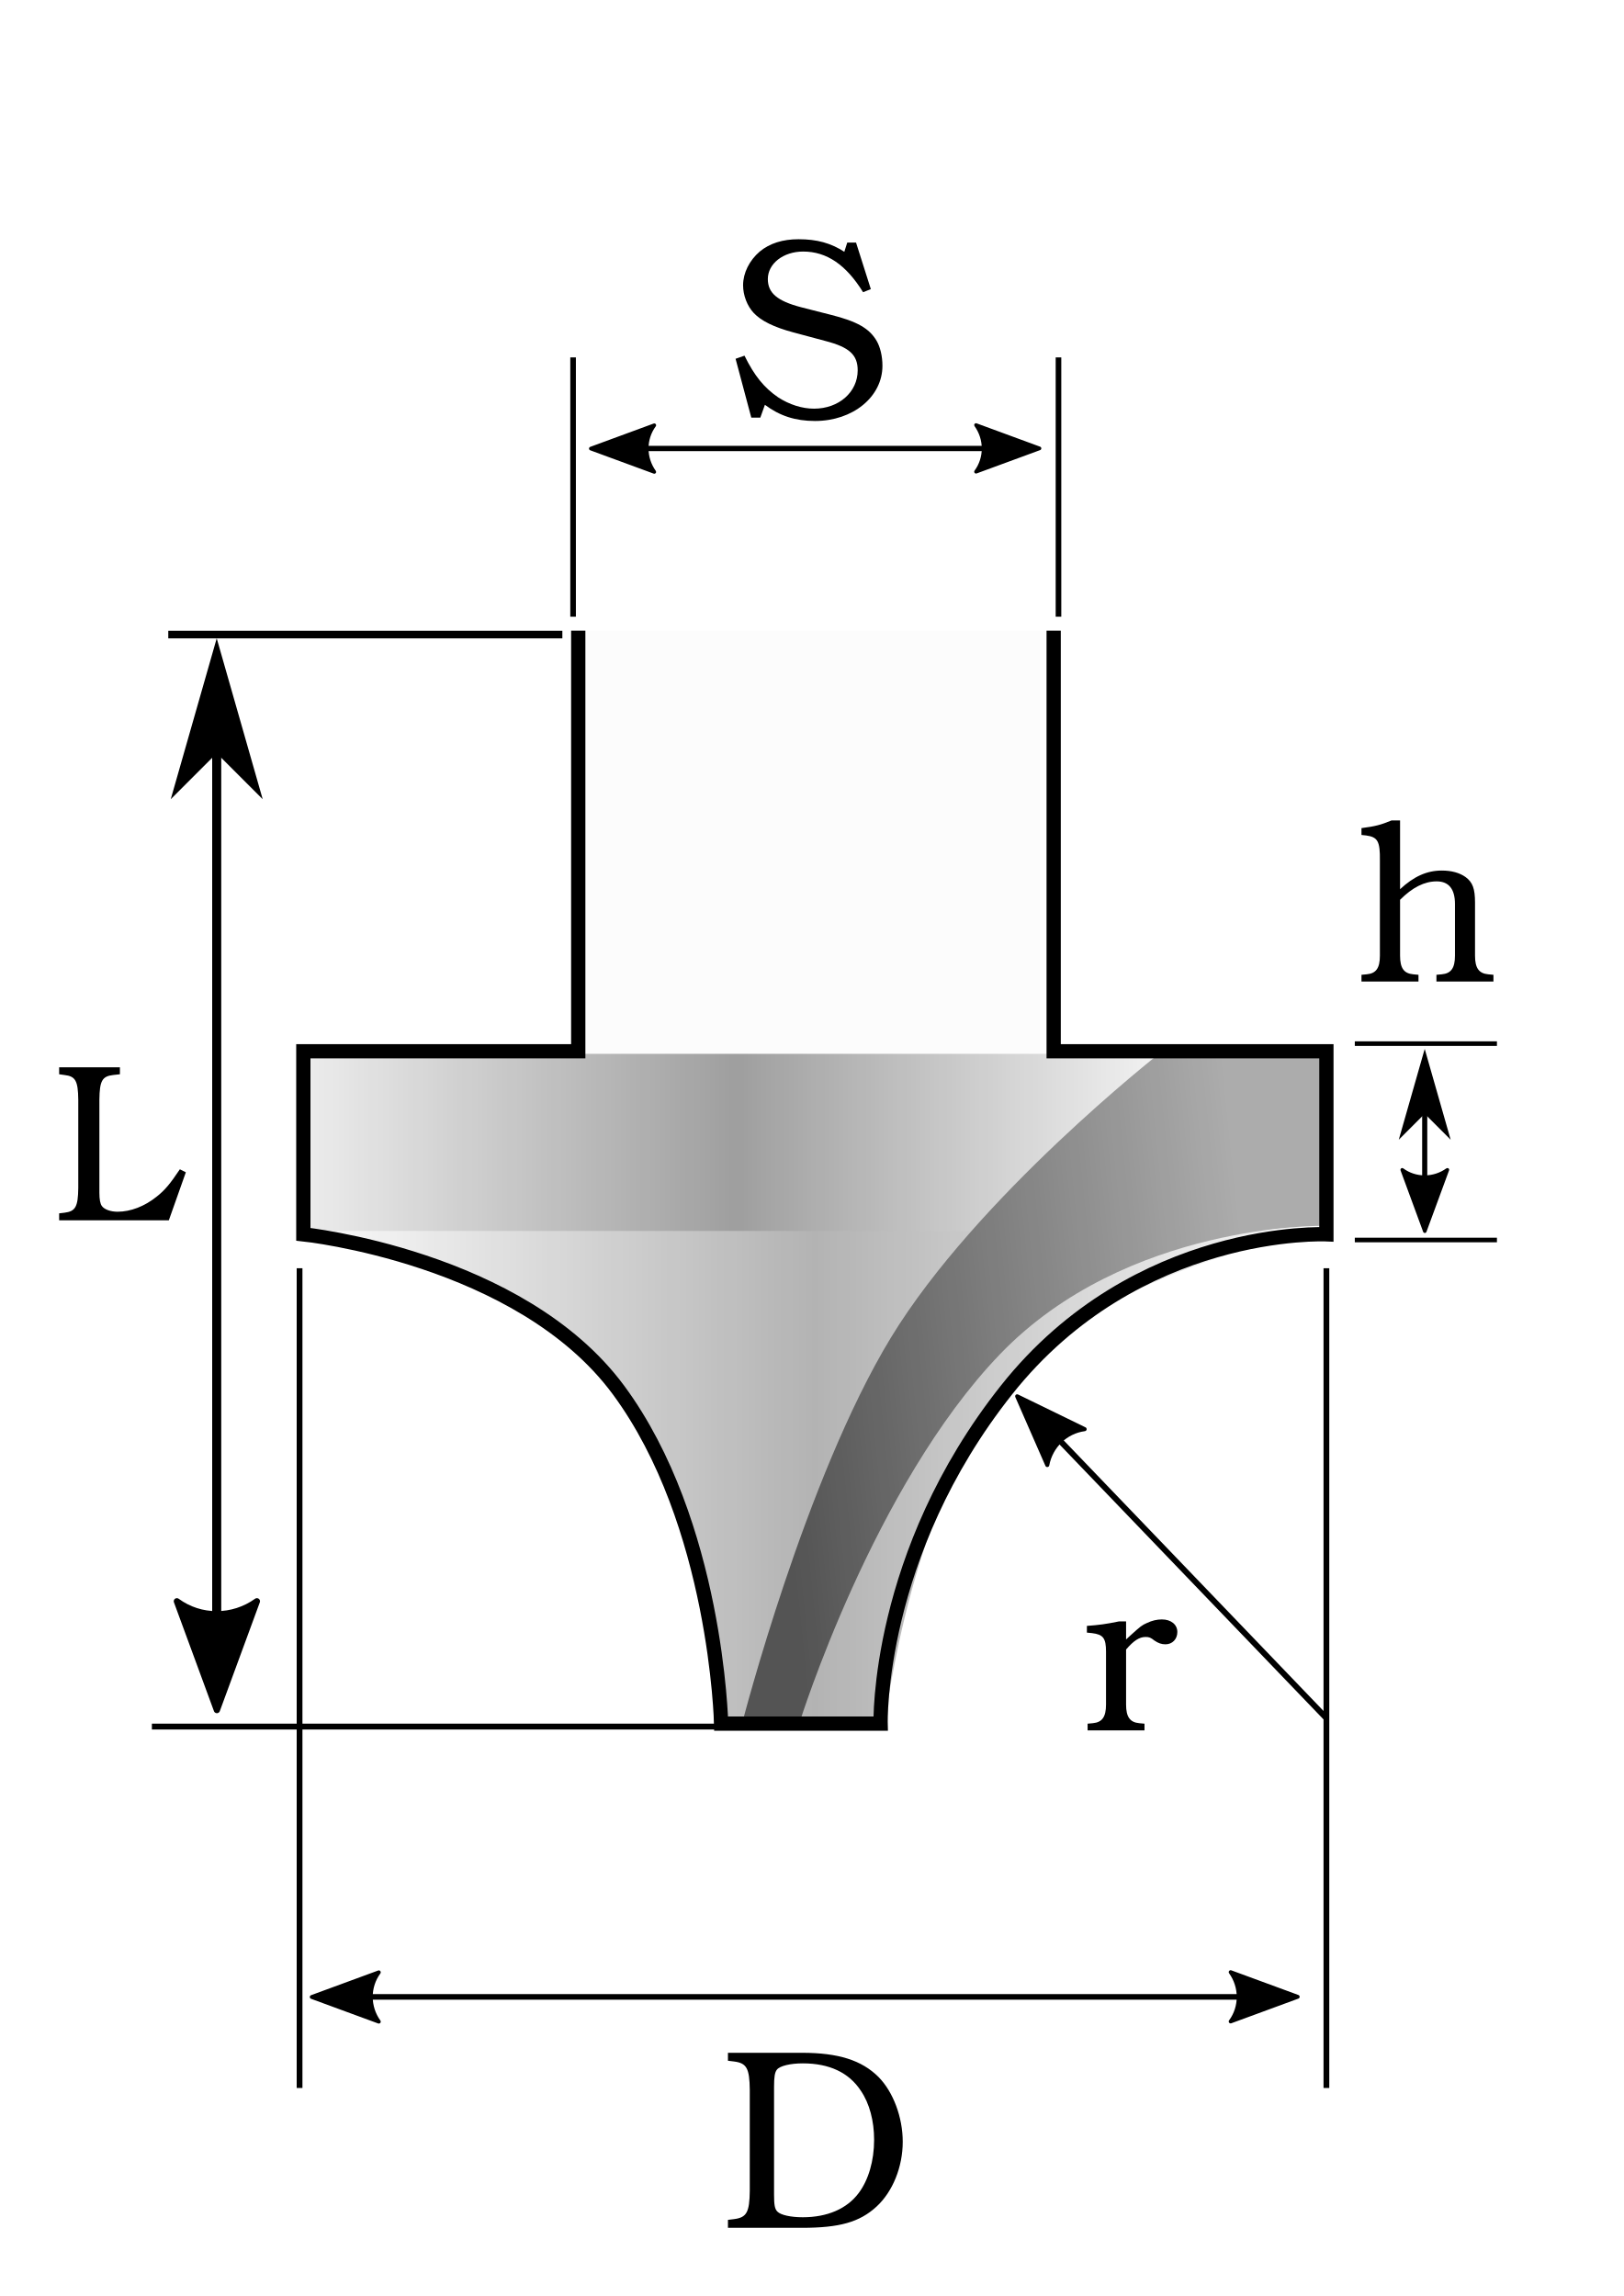
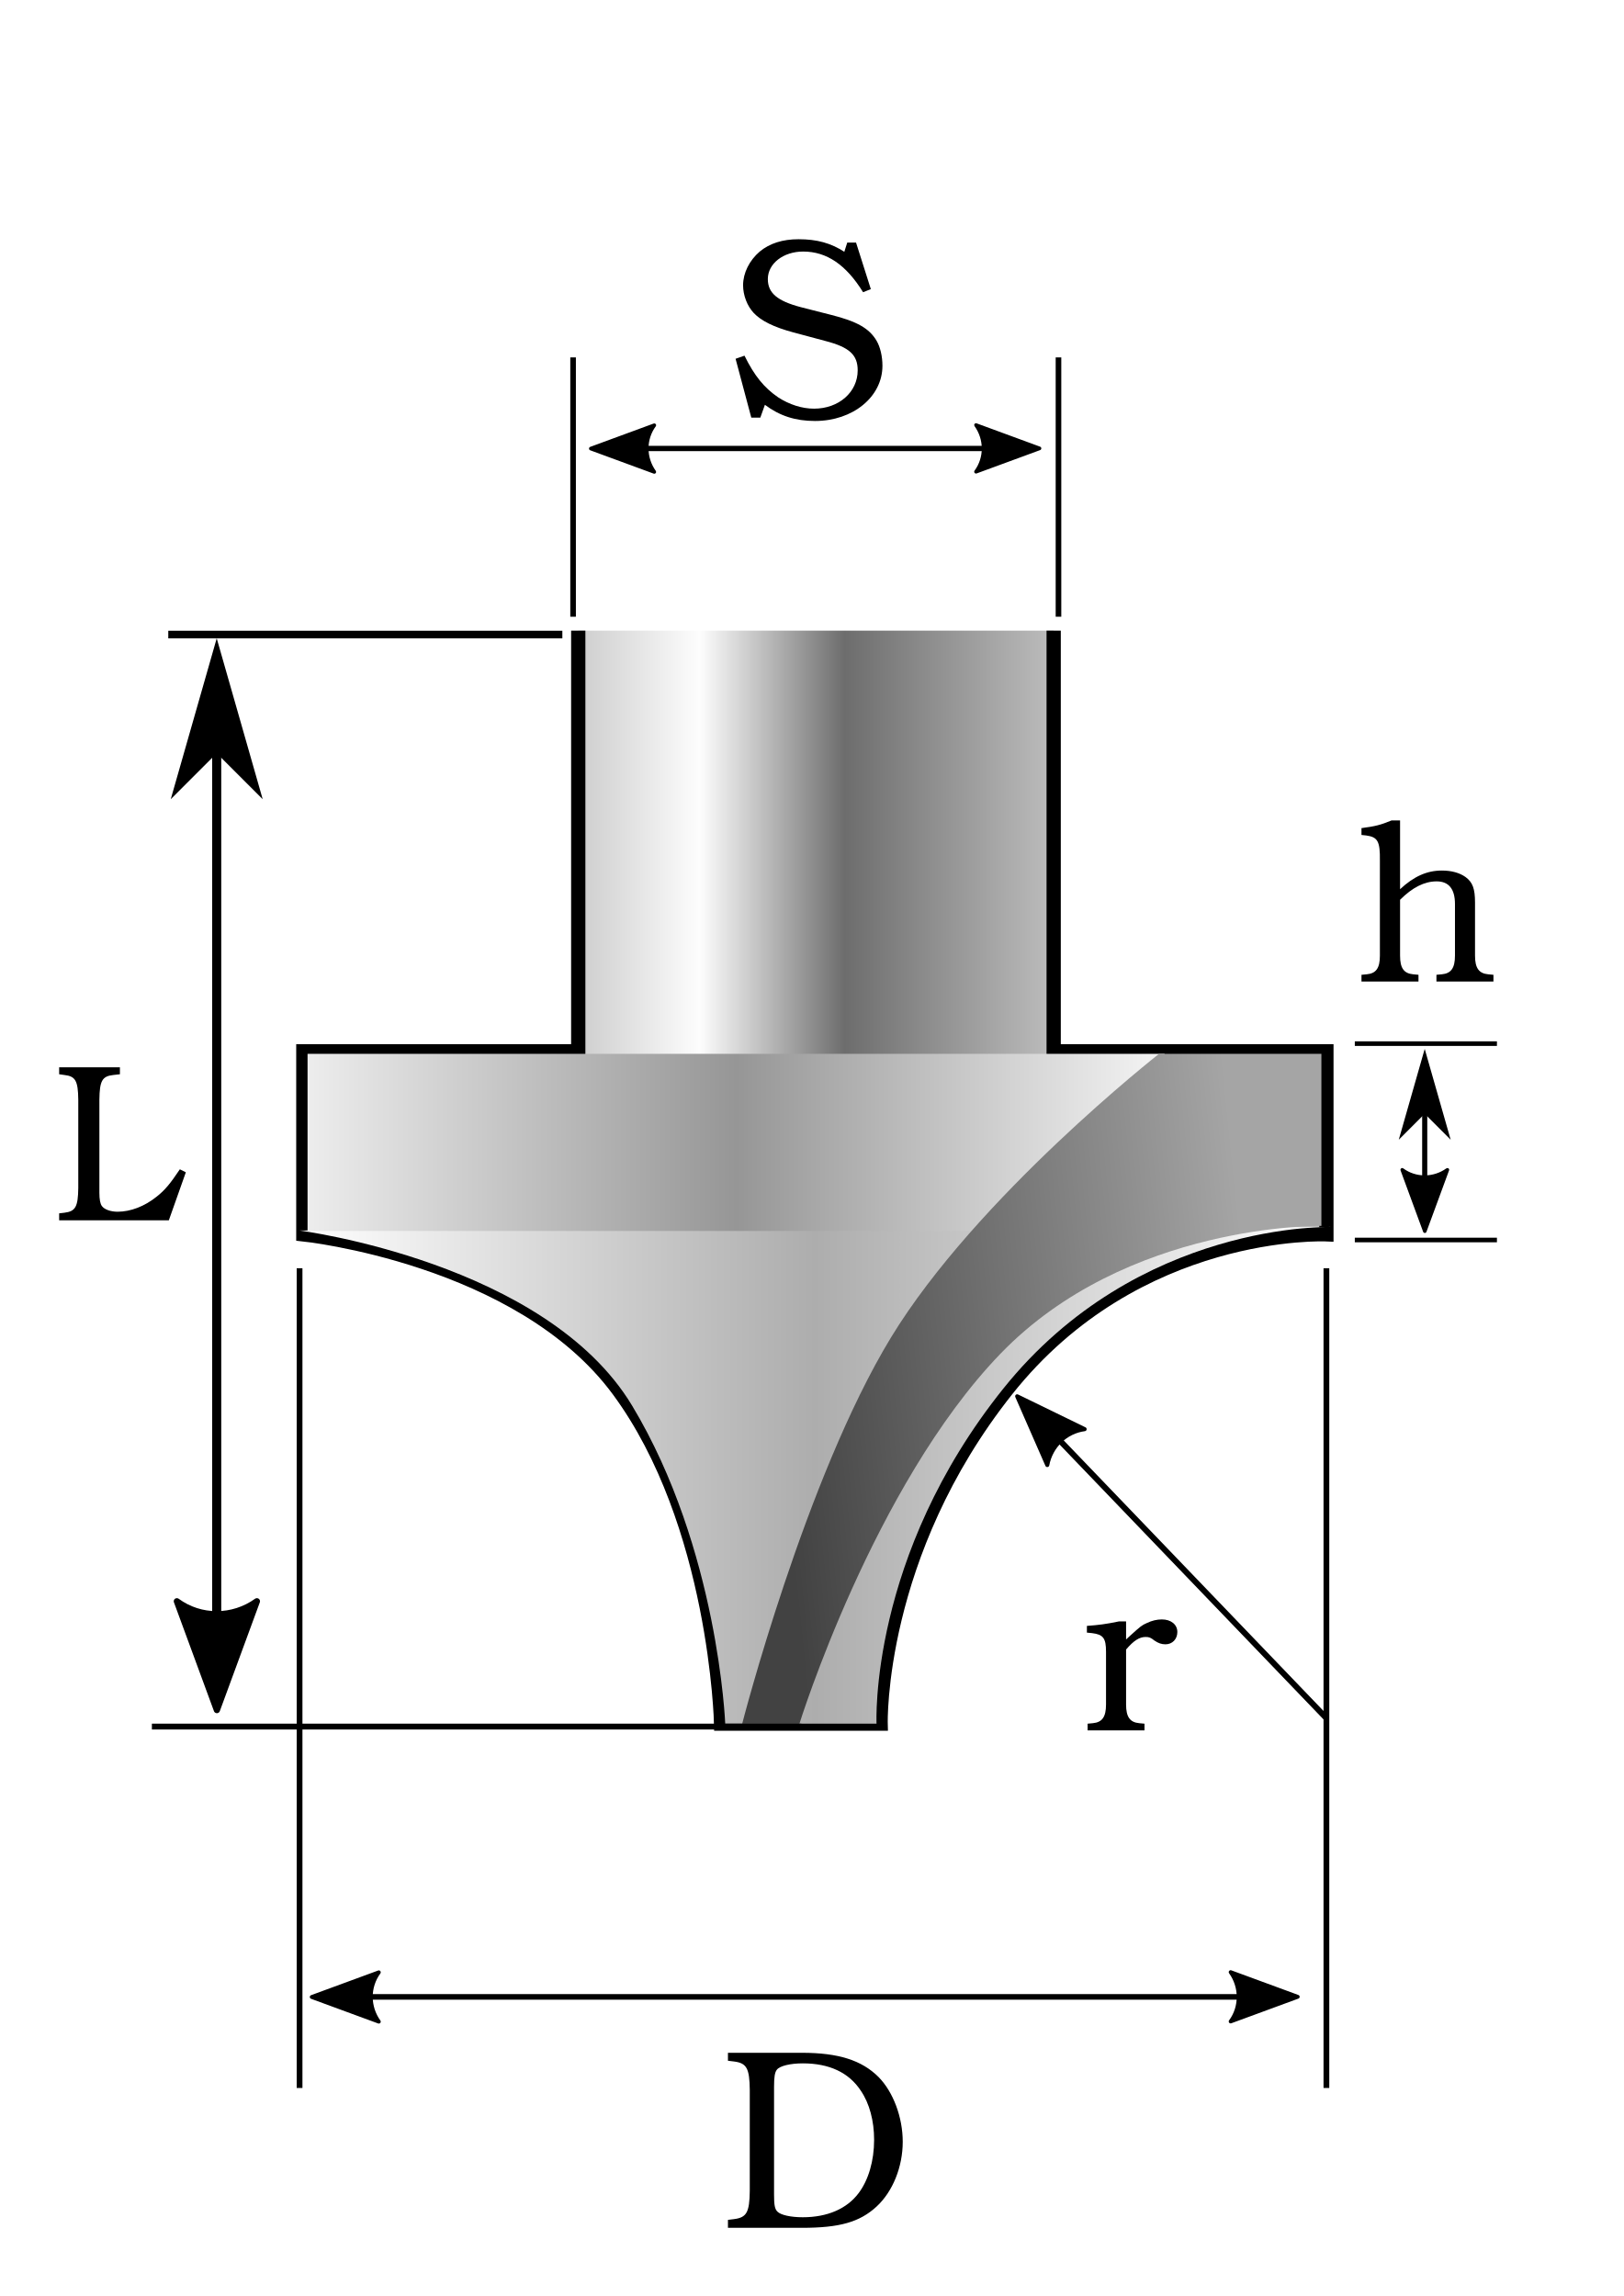
<svg xmlns="http://www.w3.org/2000/svg" xmlns:xlink="http://www.w3.org/1999/xlink" id="svg8" version="1.1" viewBox="0 0 210 297" height="297mm" width="210mm" xml:space="preserve">
  <defs id="defs2">
    <linearGradient id="linearGradient36360">
      <stop style="stop-color:#ffffff;stop-opacity:1;" offset="0" id="stop36356" />
      <stop style="stop-color:#adadad;stop-opacity:1;" offset="0.5" id="stop38296" />
      <stop style="stop-color:#ffffff;stop-opacity:1;" offset="1" id="stop36358" />
    </linearGradient>
    <linearGradient id="linearGradient16058">
      <stop style="stop-color:#424242;stop-opacity:1;" offset="0" id="stop16054" />
      <stop style="stop-color:#a5a5a5;stop-opacity:1;" offset="1" id="stop16056" />
    </linearGradient>
    <linearGradient id="linearGradient2248">
      <stop style="stop-color:#ededed;stop-opacity:1;" offset="0" id="stop2244" />
      <stop style="stop-color:#969696;stop-opacity:1;" offset="0.5" id="stop12188" />
      <stop style="stop-color:#f5f5f5;stop-opacity:1;" offset="1" id="stop2246" />
    </linearGradient>
    <marker orient="auto" refY="0" refX="0" id="marker7593" style="overflow:visible">
      <path id="path7591" style="fill:#000000;fill-opacity:1;fill-rule:evenodd;stroke:#000000;stroke-width:0.625;stroke-linejoin:round;stroke-opacity:1" d="M 8.719,4.034 -2.207,0.016 8.719,-4.002 c -1.745,2.372 -1.735,5.617 -6e-7,8.035 z" transform="matrix(1.1,0,0,1.1,1.1,0)" />
    </marker>
    <marker style="overflow:visible" id="marker4880" refX="0" refY="0" orient="auto">
      <path transform="matrix(-1.1,0,0,-1.1,-1.1,0)" d="M 8.719,4.034 -2.207,0.016 8.719,-4.002 c -1.745,2.372 -1.735,5.617 -6e-7,8.035 z" style="fill:#000000;fill-opacity:1;fill-rule:evenodd;stroke:#000000;stroke-width:0.625;stroke-linejoin:round;stroke-opacity:1" id="path4878" />
    </marker>
    <marker style="overflow:visible" id="marker4732" refX="0" refY="0" orient="auto">
      <path transform="matrix(1.1,0,0,1.1,1.1,0)" d="M 8.719,4.034 -2.207,0.016 8.719,-4.002 c -1.745,2.372 -1.735,5.617 -6e-7,8.035 z" style="fill:#000000;fill-opacity:1;fill-rule:evenodd;stroke:#000000;stroke-width:0.625;stroke-linejoin:round;stroke-opacity:1" id="path4730" />
    </marker>
    <marker orient="auto" refY="0" refX="0" id="marker4584" style="overflow:visible">
      <path id="path4582" style="fill:#000000;fill-opacity:1;fill-rule:evenodd;stroke:#000000;stroke-width:0.625;stroke-linejoin:round;stroke-opacity:1" d="M 8.719,4.034 -2.207,0.016 8.719,-4.002 c -1.745,2.372 -1.735,5.617 -6e-7,8.035 z" transform="matrix(-1.1,0,0,-1.1,-1.1,0)" />
    </marker>
    <marker style="overflow:visible" id="marker4328" refX="0" refY="0" orient="auto">
      <path transform="matrix(-1.1,0,0,-1.1,-1.1,0)" d="M 8.719,4.034 -2.207,0.016 8.719,-4.002 c -1.745,2.372 -1.735,5.617 -6e-7,8.035 z" style="fill:#000000;fill-opacity:1;fill-rule:evenodd;stroke:#000000;stroke-width:0.625;stroke-linejoin:round;stroke-opacity:1" id="path4326" />
    </marker>
    <marker orient="auto" refY="0" refX="0" id="marker4186" style="overflow:visible" viewBox="0 0 12.706 9.526" markerWidth="12.706" markerHeight="9.526" preserveAspectRatio="xMidYMid">
      <path id="path4184" style="fill:#000000;fill-opacity:1;fill-rule:evenodd;stroke:#000000;stroke-width:0.625;stroke-linejoin:round;stroke-opacity:1" d="M 8.719,4.034 -2.207,0.016 8.719,-4.002 c -1.745,2.372 -1.735,5.617 -6e-7,8.035 z" transform="matrix(1.1,0,0,1.1,1.1,0)" />
    </marker>
    <marker style="overflow:visible" id="marker3948" refX="0" refY="0" orient="auto">
      <path transform="matrix(1.1,0,0,1.1,1.1,0)" d="M 8.719,4.034 -2.207,0.016 8.719,-4.002 c -1.745,2.372 -1.735,5.617 -6e-7,8.035 z" style="fill:#000000;fill-opacity:1;fill-rule:evenodd;stroke:#000000;stroke-width:0.625;stroke-linejoin:round;stroke-opacity:1" id="path3946" />
    </marker>
    <marker style="overflow:visible" id="Arrow2Lend" refX="0" refY="0" orient="auto" viewBox="0 0 12.706 9.526" markerWidth="12.706" markerHeight="9.526" preserveAspectRatio="xMidYMid">
      <path transform="matrix(-1.1,0,0,-1.1,-1.1,0)" d="M 8.719,4.034 -2.207,0.016 8.719,-4.002 c -1.745,2.372 -1.735,5.617 -6e-7,8.035 z" style="fill:#000025;fill-opacity:1;fill-rule:evenodd;stroke:#000025;stroke-width:0.625;stroke-linejoin:round;stroke-opacity:1" id="path920" />
    </marker>
    <marker style="overflow:visible" id="Arrow2Lstart" refX="0" refY="0" orient="auto">
      <path transform="matrix(1.1,0,0,1.1,1.1,0)" d="M 8.719,4.034 -2.207,0.016 8.719,-4.002 c -1.745,2.372 -1.735,5.617 -6e-7,8.035 z" style="fill:#000025;fill-opacity:1;fill-rule:evenodd;stroke:#000025;stroke-width:0.625;stroke-linejoin:round;stroke-opacity:1" id="path917" />
    </marker>
    <marker style="overflow:visible" id="marker7497" refX="0" refY="0" orient="auto">
      <path transform="scale(-0.6)" d="M 8.719,4.034 -2.207,0.016 8.719,-4.002 c -1.745,2.372 -1.735,5.617 -6e-7,8.035 z" style="fill:#000025;fill-opacity:1;fill-rule:evenodd;stroke:#000025;stroke-width:0.625;stroke-linejoin:round;stroke-opacity:1" id="path7495" />
    </marker>
    <marker style="overflow:visible" id="marker7379" refX="0" refY="0" orient="auto">
      <path transform="matrix(0.4,0,0,0.4,4,0)" style="fill:#000025;fill-opacity:1;fill-rule:evenodd;stroke:#000025;stroke-width:1pt;stroke-opacity:1" d="M 0,0 5,-5 -12.5,0 5,5 Z" id="path7377" />
    </marker>
    <marker orient="auto" refY="0" refX="0" id="marker5480" style="overflow:visible">
      <path id="path5478" style="fill:#000000;fill-opacity:1;fill-rule:evenodd;stroke:#000000;stroke-width:0.625;stroke-linejoin:round;stroke-opacity:1" d="M 8.719,4.034 -2.207,0.016 8.719,-4.002 c -1.745,2.372 -1.735,5.617 -6e-7,8.035 z" transform="scale(-0.6)" />
    </marker>
    <marker orient="auto" refY="0" refX="0" id="marker5470" style="overflow:visible">
      <path id="path5468" style="fill:#000000;fill-opacity:1;fill-rule:evenodd;stroke:#000000;stroke-width:0.625;stroke-linejoin:round;stroke-opacity:1" d="M 8.719,4.034 -2.207,0.016 8.719,-4.002 c -1.745,2.372 -1.735,5.617 -6e-7,8.035 z" transform="scale(-0.6)" />
    </marker>
    <marker orient="auto" refY="0" refX="0" id="marker5220" style="overflow:visible">
      <path id="path5218" d="M 0,0 5,-5 -12.5,0 5,5 Z" style="fill:#000000;fill-opacity:1;fill-rule:evenodd;stroke:#000000;stroke-width:1pt;stroke-opacity:1" transform="matrix(0.4,0,0,0.4,4,0)" />
    </marker>
    <marker orient="auto" refY="0" refX="0" id="marker5210" style="overflow:visible">
      <path id="path5208" d="M 0,0 5,-5 -12.5,0 5,5 Z" style="fill:#000000;fill-opacity:1;fill-rule:evenodd;stroke:#000000;stroke-width:1pt;stroke-opacity:1" transform="matrix(0.4,0,0,0.4,4,0)" />
    </marker>
    <marker orient="auto" refY="0" refX="0" id="marker5072" style="overflow:visible">
      <path id="path5070" d="M 0,0 5,-5 -12.5,0 5,5 Z" style="fill:#000000;fill-opacity:1;fill-rule:evenodd;stroke:#000000;stroke-width:1pt;stroke-opacity:1" transform="matrix(-0.8,0,0,-0.8,-10,0)" />
    </marker>
    <marker orient="auto" refY="0" refX="0" id="marker5014" style="overflow:visible">
      <path id="path5012" d="M 0,0 5,-5 -12.5,0 5,5 Z" style="fill:#000000;fill-opacity:1;fill-rule:evenodd;stroke:#000000;stroke-width:1pt;stroke-opacity:1" transform="matrix(-0.8,0,0,-0.8,-10,0)" />
    </marker>
    <marker orient="auto" refY="0" refX="0" id="marker4968" style="overflow:visible">
      <path id="path4966" d="M 0,0 5,-5 -12.5,0 5,5 Z" style="fill:#000000;fill-opacity:1;fill-rule:evenodd;stroke:#000000;stroke-width:1pt;stroke-opacity:1" transform="matrix(-0.8,0,0,-0.8,-10,0)" />
    </marker>
    <marker orient="auto" refY="0" refX="0" id="marker4884" style="overflow:visible">
      <path id="path4882" d="M 0,0 5,-5 -12.5,0 5,5 Z" style="fill:#000000;fill-opacity:1;fill-rule:evenodd;stroke:#000000;stroke-width:1pt;stroke-opacity:1" transform="matrix(0.8,0,0,0.8,10,0)" />
    </marker>
    <marker orient="auto" refY="0" refX="0" id="marker4856" style="overflow:visible">
      <path id="path4854" d="M 0,0 5,-5 -12.5,0 5,5 Z" style="fill:#000000;fill-opacity:1;fill-rule:evenodd;stroke:#000000;stroke-width:1pt;stroke-opacity:1" transform="matrix(0.8,0,0,0.8,10,0)" />
    </marker>
    <marker orient="auto" refY="0" refX="0" id="marker4834" style="overflow:visible">
      <path id="path4832" d="M 0,0 5,-5 -12.5,0 5,5 Z" style="fill:#000000;fill-opacity:1;fill-rule:evenodd;stroke:#000000;stroke-width:1pt;stroke-opacity:1" transform="matrix(0.8,0,0,0.8,10,0)" />
    </marker>
    <marker orient="auto" refY="0" refX="0" id="marker5220-5" style="overflow:visible">
      <path id="path5218-3" d="M 0,0 5,-5 -12.5,0 5,5 Z" style="fill:#000000;fill-opacity:1;fill-rule:evenodd;stroke:#000000;stroke-width:1pt;stroke-opacity:1" transform="matrix(0.4,0,0,0.4,4,0)" />
    </marker>
    <marker orient="auto" refY="0" refX="0" id="marker5480-5" style="overflow:visible">
      <path id="path5478-7" style="fill:#000000;fill-opacity:1;fill-rule:evenodd;stroke:#000000;stroke-width:0.625;stroke-linejoin:round;stroke-opacity:1" d="M 8.719,4.034 -2.207,0.016 8.719,-4.002 c -1.745,2.372 -1.735,5.617 -6e-7,8.035 z" transform="scale(-0.6)" />
    </marker>
    <linearGradient xlink:href="#linearGradient2248" id="linearGradient2250" x1="15.027" y1="135.524" x2="135.744" y2="135.524" gradientUnits="userSpaceOnUse" gradientTransform="matrix(0.9217912,0,0,0.9476848,25.8026,19.34231)" />
    <linearGradient xlink:href="#linearGradient16058" id="linearGradient16060" x1="79.855" y1="162.6" x2="146.842" y2="155.669" gradientUnits="userSpaceOnUse" gradientTransform="matrix(0.9225619,0,0,0.9277456,25.74276,21.24146)" />
    <linearGradient xlink:href="#linearGradient36360" id="linearGradient36362" x1="17.011" y1="-6.225" x2="161.613" y2="-6.225" gradientUnits="userSpaceOnUse" gradientTransform="matrix(0.9217912,0,0,0.9217912,23.06349,196.807)" />
+     <linearGradient id="linearGradient82685">
+       <stop style="stop-color:#cecece;stop-opacity:1;" offset="0" id="stop82681" />
+       <stop style="stop-color:#fdfdfd;stop-opacity:1;" offset="0.25" id="stop87441" />
+       <stop style="stop-color:#6d6d6d;stop-opacity:1;" offset="0.554" id="stop92591" />
+       <stop style="stop-color:#bebebe;stop-opacity:1;" offset="1" id="stop82683" />
+     </linearGradient>
+     <linearGradient xlink:href="#linearGradient82685" id="linearGradient2" x1="75.059" y1="117.033" x2="136.772" y2="117.033" gradientUnits="userSpaceOnUse" />
  </defs>
-   <path id="path3652" d="m 38.744,159.175 h 133.293 c 0,0 -26.284,3.704 -40.159,18.198 -13.874,14.494 -17.455,45.59 -17.455,45.59 H 93.795 c 0,0 -1.937,-22.594 -13.1,-41.137 C 69.531,163.282 38.744,159.175 38.744,159.175 Z" style="fill:url(#linearGradient36362);fill-opacity:1;stroke:none;stroke-width:1.844;stroke-linecap:butt;stroke-linejoin:miter;stroke-miterlimit:4;stroke-dasharray:none;stroke-opacity:1" />
+   <path id="path4520" d="M 74.787,81.578 V 135.986 H 39.232 v 23.677 c 0,0 28.033,2.917 40.75,20.13 12.717,17.213 13.284,43.17 13.284,43.17 h 20.628 c 0,0 -0.574,-21.918 16.289,-43.17 16.863,-21.253 41.366,-20.13 41.366,-20.13 v -23.677 H 136.275 V 81.578" style="fill:url(#linearGradient2);fill-opacity:1;stroke:#000000;stroke-width:1.844;stroke-linecap:butt;stroke-linejoin:miter;stroke-dasharray:none;stroke-opacity:1" />
+   <path id="path3652" d="m 38.744,159.175 133.506,-0.459 c 0,0 -25.054,-0.824 -42.472,20.888 -17.418,21.712 -16.413,43.359 -16.413,43.359 H 93.795 c 0,0 -0.879,-22.594 -12.042,-41.137 C 70.589,163.282 38.744,159.175 38.744,159.175 Z" style="fill:url(#linearGradient36362);fill-opacity:1;stroke:none;stroke-width:1.844;stroke-linecap:butt;stroke-linejoin:miter;stroke-miterlimit:4;stroke-dasharray:none;stroke-opacity:1" />
  <path style="fill:url(#linearGradient2250);fill-opacity:1;stroke:none;stroke-width:0.247px;stroke-linecap:butt;stroke-linejoin:miter;stroke-opacity:1" d="m 39.777,159.234 h 90.25 l 20.625,-22.917 H 39.777 Z" id="path1389" />
-   <path style="fill:url(#linearGradient16060);fill-opacity:1;stroke:none;stroke-width:0.245px;stroke-linecap:butt;stroke-linejoin:miter;stroke-opacity:1" d="m 96.019,222.792 c 0,0 8.137,-31.568 19.208,-49.767 11.07,-18.199 34.677,-36.708 34.677,-36.708 h 21.23 v 22.254 c 0,0 -25.434,-0.421 -41.804,16.607 -16.371,17.028 -25.908,47.615 -25.908,47.615 z" id="path1249" />
+   <path style="fill:url(#linearGradient16060);fill-opacity:1;stroke:none;stroke-width:0.245px;stroke-linecap:butt;stroke-linejoin:miter;stroke-opacity:1" d="m 95.986,222.989 c 0,0 8.17,-31.765 19.24,-49.964 11.07,-18.199 34.677,-36.708 34.677,-36.708 h 20.998 v 22.254 c 0,0 -25.202,-0.421 -41.572,16.607 -16.371,17.028 -25.941,47.811 -25.941,47.811 z" id="path1249" />
  <path id="path4528" d="M 74.12,79.775 V 46.232" style="fill:none;stroke:#000000;stroke-width:0.724;stroke-linecap:butt;stroke-linejoin:miter;stroke-miterlimit:4;stroke-dasharray:none;stroke-opacity:1" />
  <path id="path4530" d="M 136.898,79.775 V 46.232" style="fill:none;stroke:#000000;stroke-width:0.724;stroke-linecap:butt;stroke-linejoin:miter;stroke-miterlimit:4;stroke-dasharray:none;stroke-opacity:1" />
  <g transform="matrix(11.10771,0,0,11.78207,27.14887,34.44991)" id="g7053" />
  <path id="path4538" d="M 171.549,270.091 V 164.053" style="fill:none;stroke:#000000;stroke-width:0.744;stroke-linecap:butt;stroke-linejoin:miter;stroke-miterlimit:4;stroke-dasharray:none;stroke-opacity:1" />
  <path id="path4542" d="M 77.321,58.014 H 133.534" style="fill:none;stroke:#000000;stroke-width:0.683;stroke-linecap:butt;stroke-linejoin:miter;stroke-miterlimit:4;stroke-dasharray:none;stroke-opacity:1;marker-start:url(#marker4186);marker-end:url(#marker4584)" />
  <path id="path4548" d="M 41.275,258.309 H 166.883" style="fill:none;stroke:#000000;stroke-width:0.722;stroke-linecap:butt;stroke-linejoin:miter;stroke-miterlimit:4;stroke-dasharray:none;stroke-opacity:1;marker-start:url(#marker3948);marker-end:url(#marker4328)" />
  <text transform="scale(0.9709603,1.029908)" id="shank_diameter" y="52.456" x="97.074" style="font-style:normal;font-variant:normal;font-weight:normal;font-stretch:normal;font-size:32.286px;line-height:1.25;font-family:'URW Bookman L';-inkscape-font-specification:'URW Bookman L, Normal';font-variant-ligatures:normal;font-variant-caps:normal;font-variant-numeric:normal;font-feature-settings:normal;text-align:start;letter-spacing:0px;word-spacing:0px;writing-mode:lr-tb;text-anchor:start;fill:#000000;fill-opacity:1;stroke:none;stroke-width:3.027" xml:space="preserve">
    <tspan style="font-style:normal;font-variant:normal;font-weight:normal;font-stretch:normal;font-size:32.286px;font-family:'URW Bookman L';-inkscape-font-specification:'URW Bookman L, Normal';font-variant-ligatures:normal;font-variant-caps:normal;font-variant-numeric:normal;font-feature-settings:normal;text-align:start;writing-mode:lr-tb;text-anchor:start;stroke-width:3.027" y="52.456" x="97.074" id="tspan5678">S</tspan>
  </text>
  <text transform="scale(0.9709603,1.029908)" id="diameter" y="279.814" x="95.966" style="font-style:normal;font-variant:normal;font-weight:normal;font-stretch:normal;font-size:32.286px;line-height:1.25;font-family:'URW Bookman L';-inkscape-font-specification:'URW Bookman L, Normal';font-variant-ligatures:normal;font-variant-caps:normal;font-variant-numeric:normal;font-feature-settings:normal;text-align:start;letter-spacing:0px;word-spacing:0px;writing-mode:lr-tb;text-anchor:start;fill:#000000;fill-opacity:1;stroke:none;stroke-width:3.027" xml:space="preserve">
    <tspan style="font-style:normal;font-variant:normal;font-weight:normal;font-stretch:normal;font-size:32.286px;font-family:'URW Bookman L';-inkscape-font-specification:'URW Bookman L, Normal';font-variant-ligatures:normal;font-variant-caps:normal;font-variant-numeric:normal;font-feature-settings:normal;text-align:start;writing-mode:lr-tb;text-anchor:start;stroke-width:3.027" y="279.814" x="95.966" id="tspan5690">D</tspan>
  </text>
  <g id="g7053-6" transform="matrix(11.10771,0,0,11.78207,4.933446,34.44991)" />
  <path id="path4538-8" d="M 38.744,270.091 V 164.053" style="fill:none;stroke:#000000;stroke-width:0.744;stroke-linecap:butt;stroke-linejoin:miter;stroke-miterlimit:4;stroke-dasharray:none;stroke-opacity:1" />
  <path id="path4548-6" d="m 175.223,160.4 h 18.381" style="fill:none;stroke:#000000;stroke-width:0.593;stroke-linecap:butt;stroke-linejoin:miter;stroke-miterlimit:4;stroke-dasharray:none;stroke-opacity:1" />
  <path id="path4548-6-8" d="m 132.261,181.335 39.175,40.803" style="fill:none;stroke:#000000;stroke-width:0.758;stroke-linecap:butt;stroke-linejoin:miter;stroke-miterlimit:4;stroke-dasharray:none;stroke-opacity:1;marker-start:url(#marker4186)" />
  <path id="sesr3u8" d="M 184.264,158.387 V 136.966" style="fill:none;stroke:#000000;stroke-width:0.661;stroke-linecap:butt;stroke-linejoin:miter;stroke-miterlimit:4;stroke-dasharray:none;stroke-opacity:1;marker-start:url(#marker7593);marker-end:url(#marker5072)" />
  <text transform="scale(0.9709603,1.029908)" id="cutting_edge_height" y="123.278" x="180.79" style="font-style:normal;font-variant:normal;font-weight:normal;font-stretch:normal;font-size:28.222px;line-height:1.25;font-family:'URW Bookman L';-inkscape-font-specification:'URW Bookman L, Normal';font-variant-ligatures:normal;font-variant-caps:normal;font-variant-numeric:normal;font-variant-east-asian:normal;text-align:start;letter-spacing:0px;word-spacing:0px;writing-mode:lr-tb;text-anchor:start;fill:#000000;fill-opacity:1;stroke:none;stroke-width:3.284" xml:space="preserve">
    <tspan y="123.278" x="180.79" id="tspan7855" style="font-style:normal;font-variant:normal;font-weight:normal;font-stretch:normal;font-size:28.222px;font-family:'URW Bookman L';-inkscape-font-specification:'URW Bookman L, Normal';font-variant-ligatures:normal;font-variant-caps:normal;font-variant-numeric:normal;font-variant-east-asian:normal">h</tspan>
  </text>
  <path id="path936" d="M 21.764,82.083 H 72.731" style="fill:none;stroke:#000000;stroke-width:0.987;stroke-linecap:butt;stroke-linejoin:miter;stroke-miterlimit:4;stroke-dasharray:none;stroke-opacity:1" />
  <path id="path938" d="m 19.645,223.342 h 84" style="fill:none;stroke:#000000;stroke-width:0.758;stroke-linecap:butt;stroke-linejoin:miter;stroke-miterlimit:4;stroke-dasharray:none;stroke-opacity:1" />
  <path id="path940" d="M 28.029,219.652 V 84.842" style="fill:none;stroke:#000000;stroke-width:1.171;stroke-linecap:butt;stroke-linejoin:miter;stroke-miterlimit:4;stroke-dasharray:none;stroke-opacity:1;marker-start:url(#marker7593);marker-end:url(#marker5072)" />
  <text transform="scale(0.9709603,1.029908)" id="length" y="153.27" x="7.002" style="font-style:normal;font-variant:normal;font-weight:normal;font-stretch:normal;font-size:28.222px;line-height:1.25;font-family:'URW Bookman L';-inkscape-font-specification:'URW Bookman L, Normal';font-variant-ligatures:normal;font-variant-caps:normal;font-variant-numeric:normal;font-variant-east-asian:normal;text-align:start;letter-spacing:0px;word-spacing:0px;writing-mode:lr-tb;text-anchor:start;fill:#000000;fill-opacity:1;stroke:none;stroke-width:3.284" xml:space="preserve">
    <tspan y="153.27" x="7.002" id="tspan942" style="font-style:normal;font-variant:normal;font-weight:normal;font-stretch:normal;font-size:28.222px;font-family:'URW Bookman L';-inkscape-font-specification:'URW Bookman L, Normal';font-variant-ligatures:normal;font-variant-caps:normal;font-variant-numeric:normal;font-variant-east-asian:normal">L</tspan>
  </text>
  <path id="path922" d="m 175.223,135 h 18.381" style="fill:none;stroke:#000000;stroke-width:0.593;stroke-linecap:butt;stroke-linejoin:miter;stroke-miterlimit:4;stroke-dasharray:none;stroke-opacity:1" />
-   <path id="path4520" d="M 74.787,81.578 V 135.986 H 39.232 v 23.677 c 0,0 28.033,2.917 40.75,20.13 12.717,17.213 13.284,43.17 13.284,43.17 h 20.628 c 0,0 -0.574,-21.918 16.289,-43.17 16.863,-21.253 41.366,-20.13 41.366,-20.13 v -23.677 H 136.275 V 81.578" style="fill:#e4e4e4;fill-opacity:0.111;stroke:#000000;stroke-width:1.844;stroke-linecap:butt;stroke-linejoin:miter;stroke-dasharray:none;stroke-opacity:1" />
  <text transform="scale(0.9709603,1.029908)" id="cutting_edge_height-7" y="217.335" x="144.215" style="font-style:normal;font-variant:normal;font-weight:normal;font-stretch:normal;font-size:28.222px;line-height:1.25;font-family:'URW Bookman L';-inkscape-font-specification:'URW Bookman L, Normal';font-variant-ligatures:normal;font-variant-caps:normal;font-variant-numeric:normal;font-variant-east-asian:normal;text-align:start;letter-spacing:0px;word-spacing:0px;writing-mode:lr-tb;text-anchor:start;fill:#000000;fill-opacity:1;stroke:none;stroke-width:3.284" xml:space="preserve">
    <tspan y="217.335" x="144.215" id="tspan7855-5" style="font-style:normal;font-variant:normal;font-weight:normal;font-stretch:normal;font-size:28.222px;font-family:'URW Bookman L';-inkscape-font-specification:'URW Bookman L, Normal';font-variant-ligatures:normal;font-variant-caps:normal;font-variant-numeric:normal;font-variant-east-asian:normal">r</tspan>
  </text>
</svg>
